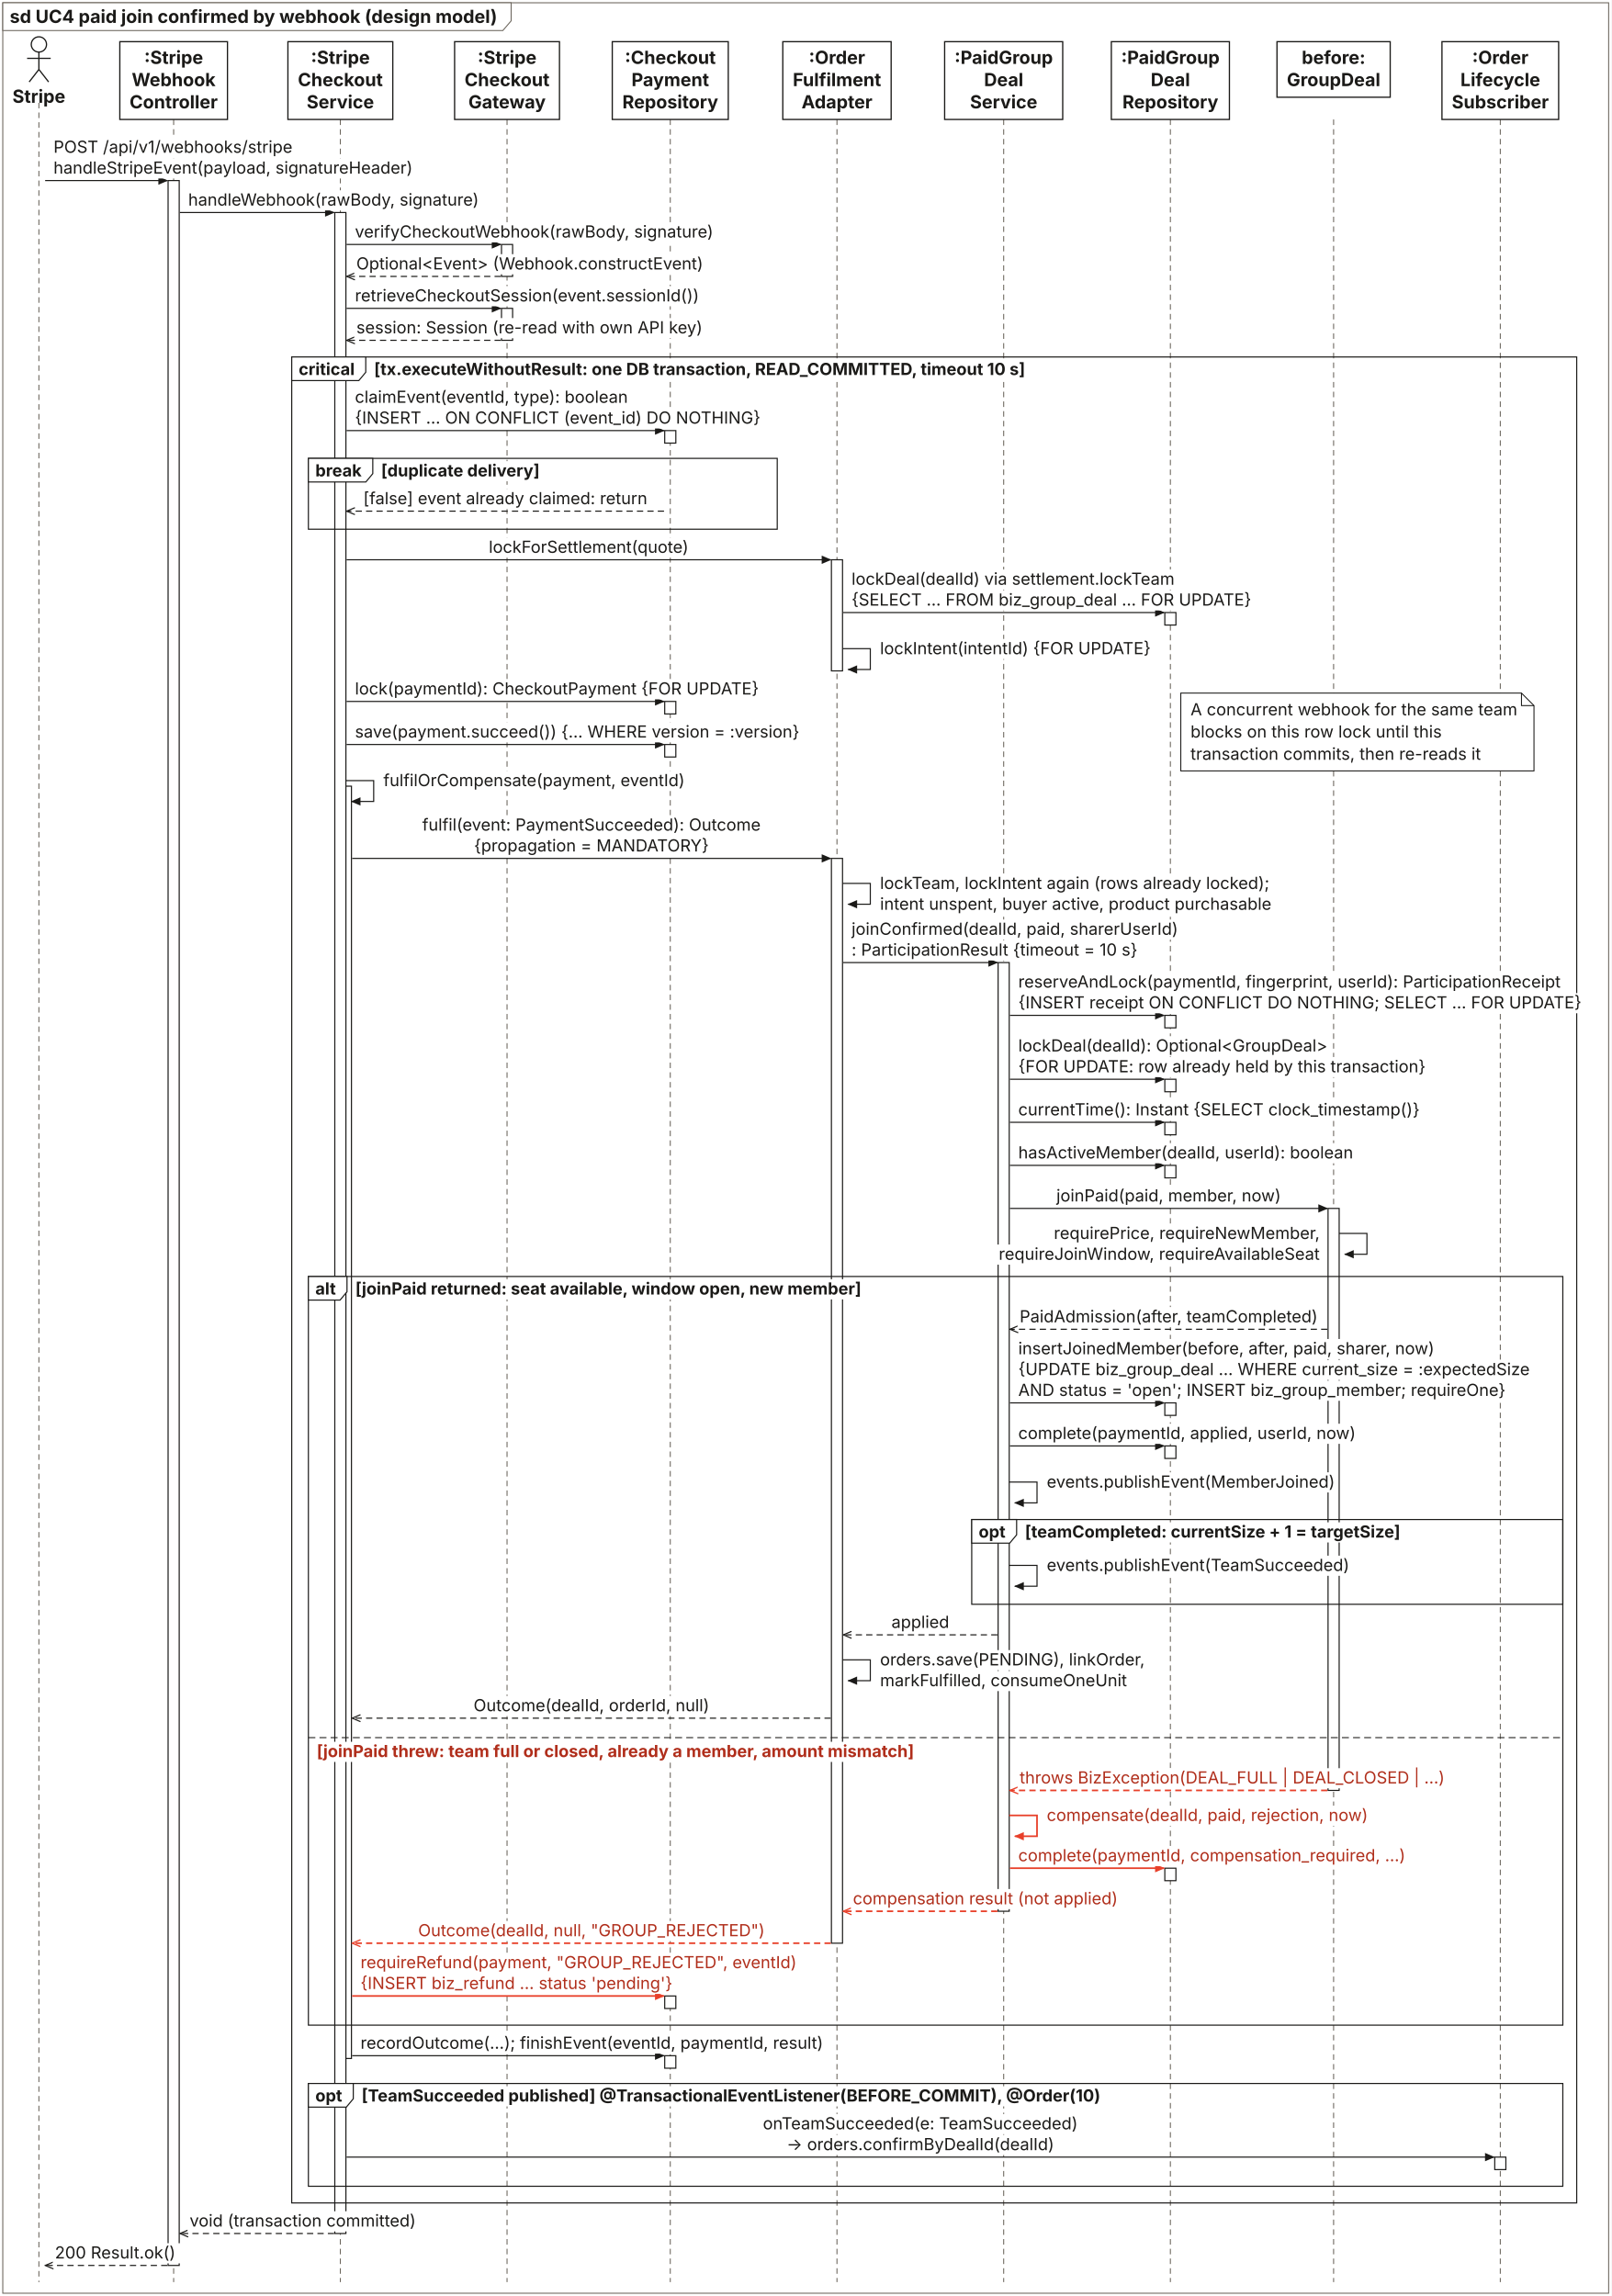
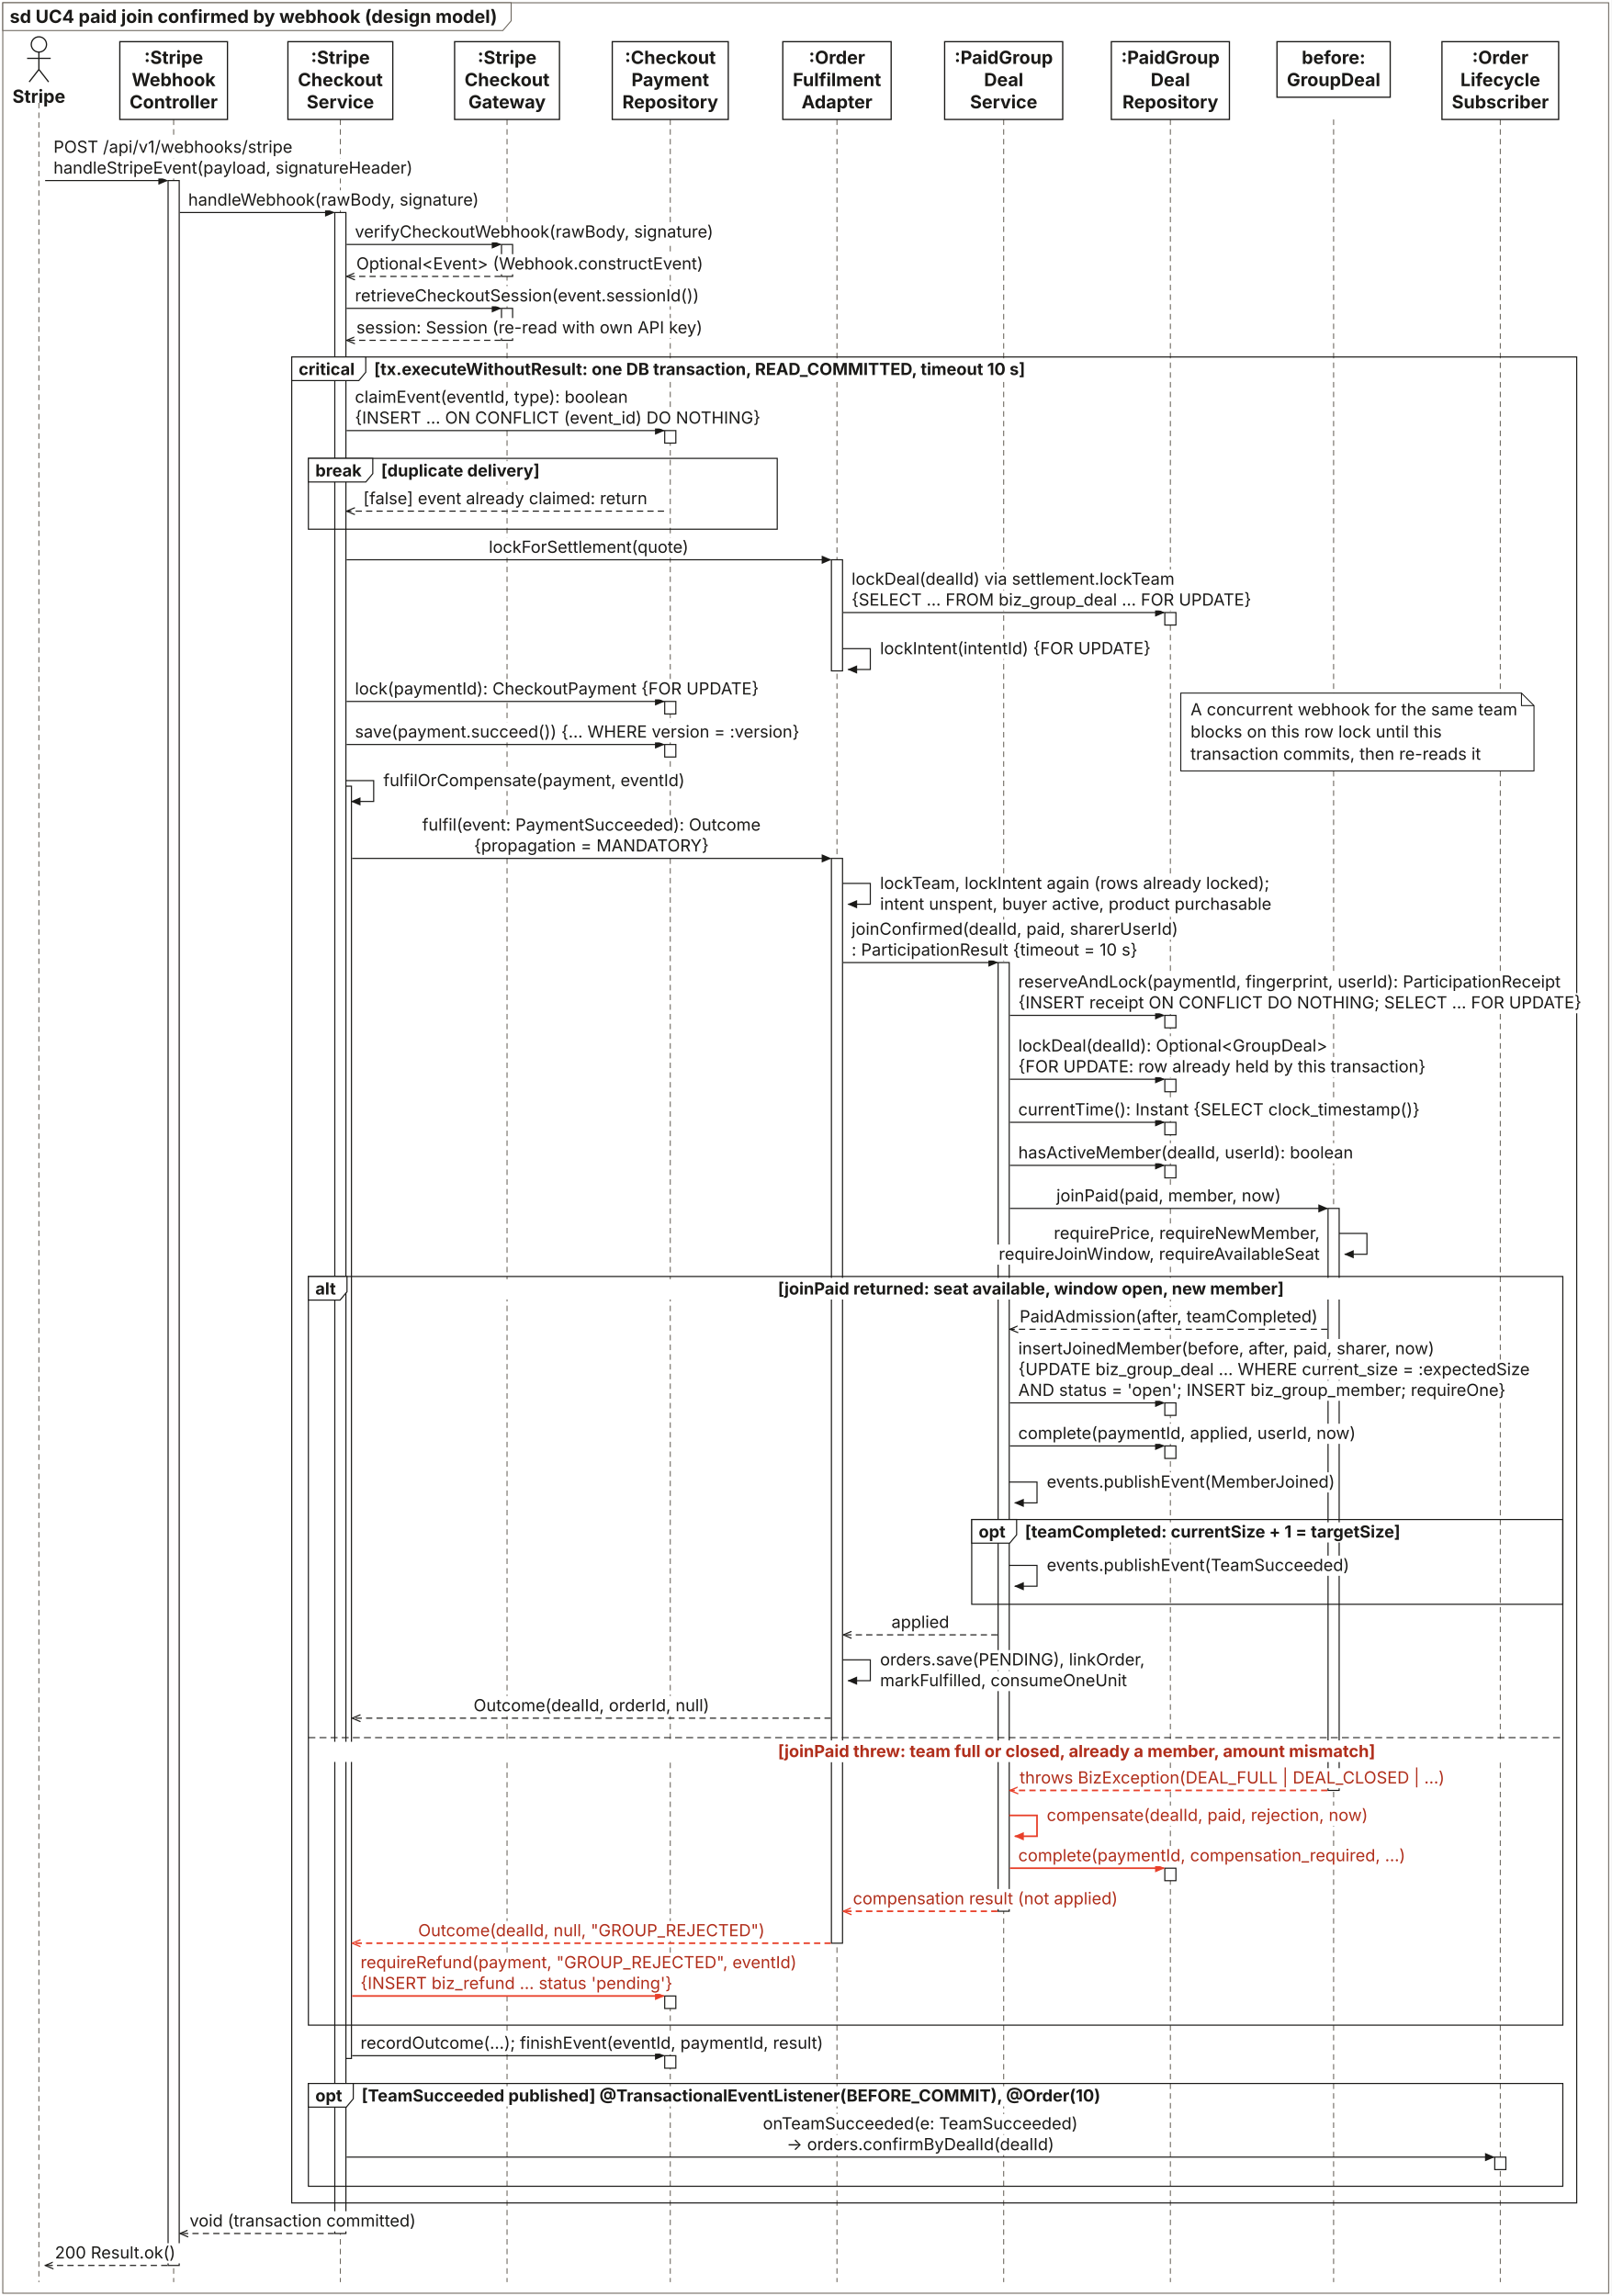
<svg xmlns="http://www.w3.org/2000/svg" width="2320" height="3306" viewBox="0 0 2320 3306" font-family="Inter, Helvetica, Arial, sans-serif">
  <defs>
    <marker id="udsFill" viewBox="0 0 14 12" refX="13" refY="6" markerWidth="14" markerHeight="12" markerUnits="userSpaceOnUse" orient="auto-start-reverse">
      <path d="M0,0 L14,6 L0,12 Z" fill="#1B1A18" />
    </marker>
    <marker id="udsFillR" viewBox="0 0 14 12" refX="13" refY="6" markerWidth="14" markerHeight="12" markerUnits="userSpaceOnUse" orient="auto-start-reverse">
      <path d="M0,0 L14,6 L0,12 Z" fill="#E8402A" />
    </marker>
    <marker id="udsOpen" viewBox="0 0 14 12" refX="13" refY="6" markerWidth="14" markerHeight="12" markerUnits="userSpaceOnUse" orient="auto-start-reverse">
      <path d="M1,1 L13,6 L1,11" fill="none" stroke="#1B1A18" stroke-width="1.6" />
    </marker>
    <marker id="udsOpenR" viewBox="0 0 14 12" refX="13" refY="6" markerWidth="14" markerHeight="12" markerUnits="userSpaceOnUse" orient="auto-start-reverse">
      <path d="M1,1 L13,6 L1,11" fill="none" stroke="#E8402A" stroke-width="1.8" />
    </marker>
    <marker id="udsTri" viewBox="0 0 20 18" refX="19" refY="9" markerWidth="20" markerHeight="18" markerUnits="userSpaceOnUse" orient="auto-start-reverse">
      <path d="M1,1 L19,9 L1,17 Z" fill="#FFFFFF" stroke="#1B1A18" stroke-width="1.6" />
    </marker>
    <marker id="udsDia" viewBox="0 0 24 14" refX="23" refY="7" markerWidth="24" markerHeight="14" markerUnits="userSpaceOnUse" orient="auto-start-reverse">
      <path d="M1,7 L12,1 L23,7 L12,13 Z" fill="#1B1A18" stroke="#1B1A18" stroke-width="1" />
    </marker>
    <marker id="udsODia" viewBox="0 0 24 14" refX="23" refY="7" markerWidth="24" markerHeight="14" markerUnits="userSpaceOnUse" orient="auto-start-reverse">
      <path d="M1,7 L12,1 L23,7 L12,13 Z" fill="#FFFFFF" stroke="#1B1A18" stroke-width="1.4" />
    </marker>
  </defs>
  <rect x="0" y="0" width="2320" height="3306" fill="#FFFFFF" stroke="none" />
  <rect x="4" y="4" width="2312" height="3298" fill="#FFFFFF" stroke="#6B655C" stroke-width="1.4" />
  <path d="M4 4 H735.9 V30 L723.9 44 H4 Z" fill="#FFFFFF" stroke="#6B655C" stroke-width="1.4" />
  <text x="14" y="33" font-size="26" font-weight="bold" fill="#1B1A18">sd UC4 paid join confirmed by webhook (design model)</text>
  <line x1="56" y1="148" x2="56" y2="3286" stroke="#6B655C" stroke-width="1.4" stroke-dasharray="8 6" />
  <line x1="250" y1="172" x2="250" y2="3286" stroke="#6B655C" stroke-width="1.4" stroke-dasharray="8 6" />
  <line x1="490" y1="172" x2="490" y2="3286" stroke="#6B655C" stroke-width="1.4" stroke-dasharray="8 6" />
  <line x1="730" y1="172" x2="730" y2="3286" stroke="#6B655C" stroke-width="1.4" stroke-dasharray="8 6" />
  <line x1="965" y1="172" x2="965" y2="3286" stroke="#6B655C" stroke-width="1.4" stroke-dasharray="8 6" />
  <line x1="1205" y1="172" x2="1205" y2="3286" stroke="#6B655C" stroke-width="1.4" stroke-dasharray="8 6" />
  <line x1="1445" y1="172" x2="1445" y2="3286" stroke="#6B655C" stroke-width="1.4" stroke-dasharray="8 6" />
  <line x1="1685" y1="172" x2="1685" y2="3286" stroke="#6B655C" stroke-width="1.4" stroke-dasharray="8 6" />
  <line x1="1920" y1="172" x2="1920" y2="3286" stroke="#6B655C" stroke-width="1.4" stroke-dasharray="8 6" />
  <line x1="2160" y1="172" x2="2160" y2="3286" stroke="#6B655C" stroke-width="1.4" stroke-dasharray="8 6" />
  <circle cx="56" cy="64" r="11" fill="#FFFFFF" stroke="#1B1A18" stroke-width="1.8" />
  <path d="M56 75 V100 M39 84 H73 M56 100 L42 118 M56 100 L70 118" fill="none" stroke="#1B1A18" stroke-width="1.8" />
  <text x="56" y="148" font-size="26" text-anchor="middle" font-weight="bold" fill="#1B1A18">Stripe</text>
  <rect x="172.5" y="60" width="155" height="112" fill="#FFFFFF" stroke="#1B1A18" stroke-width="1.8" />
  <text x="250" y="92" font-size="26" text-anchor="middle" font-weight="bold" fill="#1B1A18">:Stripe</text>
  <text x="250" y="124" font-size="26" text-anchor="middle" font-weight="bold" fill="#1B1A18">Webhook</text>
  <text x="250" y="156" font-size="26" text-anchor="middle" font-weight="bold" fill="#1B1A18">Controller</text>
  <rect x="414.5" y="60" width="151" height="112" fill="#FFFFFF" stroke="#1B1A18" stroke-width="1.8" />
  <text x="490" y="92" font-size="26" text-anchor="middle" font-weight="bold" fill="#1B1A18">:Stripe</text>
  <text x="490" y="124" font-size="26" text-anchor="middle" font-weight="bold" fill="#1B1A18">Checkout</text>
  <text x="490" y="156" font-size="26" text-anchor="middle" font-weight="bold" fill="#1B1A18">Service</text>
  <rect x="654.5" y="60" width="151" height="112" fill="#FFFFFF" stroke="#1B1A18" stroke-width="1.8" />
  <text x="730" y="92" font-size="26" text-anchor="middle" font-weight="bold" fill="#1B1A18">:Stripe</text>
  <text x="730" y="124" font-size="26" text-anchor="middle" font-weight="bold" fill="#1B1A18">Checkout</text>
  <text x="730" y="156" font-size="26" text-anchor="middle" font-weight="bold" fill="#1B1A18">Gateway</text>
  <rect x="881.5" y="60" width="167" height="112" fill="#FFFFFF" stroke="#1B1A18" stroke-width="1.8" />
  <text x="965" y="92" font-size="26" text-anchor="middle" font-weight="bold" fill="#1B1A18">:Checkout</text>
  <text x="965" y="124" font-size="26" text-anchor="middle" font-weight="bold" fill="#1B1A18">Payment</text>
  <text x="965" y="156" font-size="26" text-anchor="middle" font-weight="bold" fill="#1B1A18">Repository</text>
  <rect x="1127" y="60" width="156" height="112" fill="#FFFFFF" stroke="#1B1A18" stroke-width="1.8" />
  <text x="1205" y="92" font-size="26" text-anchor="middle" font-weight="bold" fill="#1B1A18">:Order</text>
  <text x="1205" y="124" font-size="26" text-anchor="middle" font-weight="bold" fill="#1B1A18">Fulfilment</text>
  <text x="1205" y="156" font-size="26" text-anchor="middle" font-weight="bold" fill="#1B1A18">Adapter</text>
  <rect x="1360" y="60" width="170" height="112" fill="#FFFFFF" stroke="#1B1A18" stroke-width="1.8" />
  <text x="1445" y="92" font-size="26" text-anchor="middle" font-weight="bold" fill="#1B1A18">:PaidGroup</text>
  <text x="1445" y="124" font-size="26" text-anchor="middle" font-weight="bold" fill="#1B1A18">Deal</text>
  <text x="1445" y="156" font-size="26" text-anchor="middle" font-weight="bold" fill="#1B1A18">Service</text>
  <rect x="1600" y="60" width="170" height="112" fill="#FFFFFF" stroke="#1B1A18" stroke-width="1.8" />
  <text x="1685" y="92" font-size="26" text-anchor="middle" font-weight="bold" fill="#1B1A18">:PaidGroup</text>
  <text x="1685" y="124" font-size="26" text-anchor="middle" font-weight="bold" fill="#1B1A18">Deal</text>
  <text x="1685" y="156" font-size="26" text-anchor="middle" font-weight="bold" fill="#1B1A18">Repository</text>
  <rect x="1838.5" y="60" width="163" height="80" fill="#FFFFFF" stroke="#1B1A18" stroke-width="1.8" />
  <text x="1920" y="92" font-size="26" text-anchor="middle" font-weight="bold" fill="#1B1A18">before:</text>
  <text x="1920" y="124" font-size="26" text-anchor="middle" font-weight="bold" fill="#1B1A18">GroupDeal</text>
  <rect x="2076" y="60" width="168" height="112" fill="#FFFFFF" stroke="#1B1A18" stroke-width="1.8" />
  <text x="2160" y="92" font-size="26" text-anchor="middle" font-weight="bold" fill="#1B1A18">:Order</text>
  <text x="2160" y="124" font-size="26" text-anchor="middle" font-weight="bold" fill="#1B1A18">Lifecycle</text>
  <text x="2160" y="156" font-size="26" text-anchor="middle" font-weight="bold" fill="#1B1A18">Subscriber</text>
  <rect x="722" y="352" width="16" height="46" fill="#FFFFFF" stroke="#1B1A18" stroke-width="1.6" />
  <rect x="722" y="444" width="16" height="46" fill="#FFFFFF" stroke="#1B1A18" stroke-width="1.6" />
  <rect x="957" y="620" width="16" height="18" fill="#FFFFFF" stroke="#1B1A18" stroke-width="1.6" />
  <rect x="1677" y="882" width="16" height="18" fill="#FFFFFF" stroke="#1B1A18" stroke-width="1.6" />
  <rect x="1197" y="806" width="16" height="160" fill="#FFFFFF" stroke="#1B1A18" stroke-width="1.6" />
  <rect x="957" y="1010" width="16" height="18" fill="#FFFFFF" stroke="#1B1A18" stroke-width="1.6" />
  <rect x="957" y="1072" width="16" height="18" fill="#FFFFFF" stroke="#1B1A18" stroke-width="1.6" />
  <rect x="1677" y="1462" width="16" height="18" fill="#FFFFFF" stroke="#1B1A18" stroke-width="1.6" />
  <rect x="1677" y="1554" width="16" height="18" fill="#FFFFFF" stroke="#1B1A18" stroke-width="1.6" />
  <rect x="1677" y="1616" width="16" height="18" fill="#FFFFFF" stroke="#1B1A18" stroke-width="1.6" />
  <rect x="1677" y="1678" width="16" height="18" fill="#FFFFFF" stroke="#1B1A18" stroke-width="1.6" />
  <rect x="1677" y="2020" width="16" height="18" fill="#FFFFFF" stroke="#1B1A18" stroke-width="1.6" />
  <rect x="1677" y="2082" width="16" height="18" fill="#FFFFFF" stroke="#1B1A18" stroke-width="1.6" />
  <rect x="1912" y="1740" width="16" height="838" fill="#FFFFFF" stroke="#1B1A18" stroke-width="1.6" />
  <rect x="1677" y="2690" width="16" height="18" fill="#FFFFFF" stroke="#1B1A18" stroke-width="1.6" />
  <rect x="1437" y="1386" width="16" height="1366" fill="#FFFFFF" stroke="#1B1A18" stroke-width="1.6" />
  <rect x="1197" y="1236" width="16" height="1562" fill="#FFFFFF" stroke="#1B1A18" stroke-width="1.6" />
  <rect x="957" y="2874" width="16" height="18" fill="#FFFFFF" stroke="#1B1A18" stroke-width="1.6" />
  <rect x="957" y="2960" width="16" height="18" fill="#FFFFFF" stroke="#1B1A18" stroke-width="1.6" />
  <rect x="490" y="1132" width="16" height="1832" fill="#FFFFFF" stroke="#1B1A18" stroke-width="1.6" />
  <rect x="2152" y="3106" width="16" height="18" fill="#FFFFFF" stroke="#1B1A18" stroke-width="1.6" />
  <rect x="482" y="306" width="16" height="2910" fill="#FFFFFF" stroke="#1B1A18" stroke-width="1.6" />
  <rect x="242" y="260" width="16" height="3002" fill="#FFFFFF" stroke="#1B1A18" stroke-width="1.6" />
  <rect x="420" y="514" width="1850" height="2658" fill="none" stroke="#1B1A18" stroke-width="1.6" />
  <path d="M420 514 H526.59 V536 L516.59 548 H420 Z" fill="#FFFFFF" stroke="#1B1A18" stroke-width="1.6" />
  <text x="430" y="540" font-size="24" font-weight="bold" fill="#1B1A18">critical</text>
  <rect x="535.6" y="518" width="944.8" height="29" fill="#FFFFFF" stroke="none" />
  <text x="538.6" y="540" font-size="24" font-weight="bold" fill="#1B1A18">[tx.executeWithoutResult: one DB transaction, READ_COMMITTED, timeout 10 s]</text>
  <rect x="444" y="1838" width="1806" height="1078" fill="none" stroke="#1B1A18" stroke-width="1.6" />
  <path d="M444 1838 H499.578 V1860 L489.578 1872 H444 Z" fill="#FFFFFF" stroke="#1B1A18" stroke-width="1.6" />
  <text x="454" y="1864" font-size="24" font-weight="bold" fill="#1B1A18">alt</text>
  <rect x="508.6" y="1842" width="735.9" height="29" fill="#FFFFFF" stroke="none" />
-   <text x="511.6" y="1864" font-size="24" font-weight="bold" fill="#1B1A18">[joinPaid returned: seat available, window open, new member]</text>
+   <rect x="1114" y="1840" width="876" height="31.2" fill="#FFFFFF" />
+   <text x="1120" y="1864" font-size="24" font-weight="bold" fill="#1B1A18">[joinPaid returned: seat available, window open, new member]</text>
  <line x1="444" y1="2502" x2="2250" y2="2502" stroke="#1B1A18" stroke-width="1.4" stroke-dasharray="10 6" />
  <rect x="453" y="2508" width="867.4" height="29" fill="#FFFFFF" stroke="none" />
-   <text x="456" y="2530" font-size="24" font-weight="bold" fill="#B02E1B">[joinPaid threw: team full or closed, already a member, amount mismatch]</text>
+   <rect x="1114" y="2506" width="1048.8" height="31.2" fill="#FFFFFF" />
+   <text x="1120" y="2530" font-size="24" font-weight="bold" fill="#B02E1B">[joinPaid threw: team full or closed, already a member, amount mismatch]</text>
  <rect x="444" y="660" width="675" height="102" fill="none" stroke="#1B1A18" stroke-width="1.6" />
  <path d="M444 660 H536.703 V682 L526.703 694 H444 Z" fill="#FFFFFF" stroke="#1B1A18" stroke-width="1.6" />
  <text x="454" y="686" font-size="24" font-weight="bold" fill="#1B1A18">break</text>
  <rect x="545.7" y="664" width="234.3" height="29" fill="#FFFFFF" stroke="none" />
  <text x="548.7" y="686" font-size="24" font-weight="bold" fill="#1B1A18">[duplicate delivery]</text>
  <rect x="1399" y="2188" width="851" height="122" fill="none" stroke="#1B1A18" stroke-width="1.6" />
  <path d="M1399 2188 H1463.637 V2210 L1453.637 2222 H1399 Z" fill="#FFFFFF" stroke="#1B1A18" stroke-width="1.6" />
  <text x="1409" y="2214" font-size="24" font-weight="bold" fill="#1B1A18">opt</text>
  <rect x="1472.6" y="2192" width="546.4" height="29" fill="#FFFFFF" stroke="none" />
  <text x="1475.6" y="2214" font-size="24" font-weight="bold" fill="#1B1A18">[teamCompleted: currentSize + 1 = targetSize]</text>
  <rect x="444" y="3000" width="1806" height="148" fill="none" stroke="#1B1A18" stroke-width="1.6" />
  <path d="M444 3000 H508.637 V3022 L498.637 3034 H444 Z" fill="#FFFFFF" stroke="#1B1A18" stroke-width="1.6" />
  <text x="454" y="3026" font-size="24" font-weight="bold" fill="#1B1A18">opt</text>
  <rect x="517.6" y="3004" width="1076.1" height="29" fill="#FFFFFF" stroke="none" />
  <text x="520.6" y="3026" font-size="24" font-weight="bold" fill="#1B1A18">[TeamSucceeded published]  @TransactionalEventListener(BEFORE_COMMIT), @Order(10)</text>
  <line x1="65" y1="260" x2="241" y2="260" stroke="#1B1A18" stroke-width="1.6" marker-end="url(#udsFill)" />
  <rect x="74" y="198" width="350" height="29" fill="#FFFFFF" stroke="none" />
  <text x="77" y="220" font-size="24" fill="#1B1A18">POST /api/v1/webhooks/stripe</text>
  <rect x="74" y="228" width="523.1" height="29" fill="#FFFFFF" stroke="none" />
  <text x="77" y="250" font-size="24" fill="#1B1A18">handleStripeEvent(payload, signatureHeader)</text>
  <line x1="259" y1="306" x2="481" y2="306" stroke="#1B1A18" stroke-width="1.6" marker-end="url(#udsFill)" />
  <rect x="268" y="274" width="424.3" height="29" fill="#FFFFFF" stroke="none" />
  <text x="271" y="296" font-size="24" fill="#1B1A18">handleWebhook(rawBody, signature)</text>
  <line x1="499" y1="352" x2="721" y2="352" stroke="#1B1A18" stroke-width="1.6" marker-end="url(#udsFill)" />
  <rect x="508" y="320" width="521.9" height="29" fill="#FFFFFF" stroke="none" />
  <text x="511" y="342" font-size="24" fill="#1B1A18">verifyCheckoutWebhook(rawBody, signature)</text>
  <line x1="721" y1="398" x2="499" y2="398" stroke="#1B1A18" stroke-width="1.6" stroke-dasharray="9 6" marker-end="url(#udsOpen)" />
  <rect x="510" y="366" width="512" height="29" fill="#FFFFFF" stroke="none" />
  <text x="513" y="388" font-size="24" fill="#1B1A18">Optional&lt;Event&gt;  (Webhook.constructEvent)</text>
  <line x1="499" y1="444" x2="721" y2="444" stroke="#1B1A18" stroke-width="1.6" marker-end="url(#udsFill)" />
  <rect x="508" y="412" width="501.4" height="29" fill="#FFFFFF" stroke="none" />
  <text x="511" y="434" font-size="24" fill="#1B1A18">retrieveCheckoutSession(event.sessionId())</text>
  <line x1="721" y1="490" x2="499" y2="490" stroke="#1B1A18" stroke-width="1.6" stroke-dasharray="9 6" marker-end="url(#udsOpen)" />
  <rect x="510" y="458" width="511.1" height="29" fill="#FFFFFF" stroke="none" />
  <text x="513" y="480" font-size="24" fill="#1B1A18">session: Session  (re-read with own API key)</text>
  <line x1="499" y1="620" x2="956" y2="620" stroke="#1B1A18" stroke-width="1.6" marker-end="url(#udsFill)" />
  <rect x="508" y="558" width="399" height="29" fill="#FFFFFF" stroke="none" />
  <text x="511" y="580" font-size="24" fill="#1B1A18">claimEvent(eventId, type): boolean</text>
  <rect x="508" y="588" width="589.8" height="29" fill="#FFFFFF" stroke="none" />
  <text x="511" y="610" font-size="24" fill="#1B1A18">{INSERT … ON CONFLICT (event_id) DO NOTHING}</text>
  <line x1="956" y1="736" x2="499" y2="736" stroke="#1B1A18" stroke-width="1.6" stroke-dasharray="9 6" marker-end="url(#udsOpen)" />
  <rect x="520.1" y="704" width="414.9" height="29" fill="#FFFFFF" stroke="none" />
  <text x="727.5" y="726" font-size="24" text-anchor="middle" fill="#1B1A18">[false] event already claimed: return</text>
  <line x1="499" y1="806" x2="1196" y2="806" stroke="#1B1A18" stroke-width="1.6" marker-end="url(#udsFill)" />
  <rect x="700.7" y="774" width="293.5" height="29" fill="#FFFFFF" stroke="none" />
  <text x="847.5" y="796" font-size="24" text-anchor="middle" fill="#1B1A18">lockForSettlement(quote)</text>
  <line x1="1214" y1="882" x2="1676" y2="882" stroke="#1B1A18" stroke-width="1.6" marker-end="url(#udsFill)" />
  <rect x="1223" y="820" width="477.7" height="29" fill="#FFFFFF" stroke="none" />
  <text x="1226" y="842" font-size="24" fill="#1B1A18">lockDeal(dealId)  via settlement.lockTeam</text>
  <rect x="1223" y="850" width="581.5" height="29" fill="#FFFFFF" stroke="none" />
  <text x="1226" y="872" font-size="24" fill="#1B1A18">{SELECT … FROM biz_group_deal … FOR UPDATE}</text>
  <path d="M1213 934 H1253 V964 H1221" fill="none" stroke="#1B1A18" stroke-width="1.6" marker-end="url(#udsFill)" />
  <rect x="1264" y="920" width="402.4" height="29" fill="#FFFFFF" stroke="none" />
  <text x="1267" y="942" font-size="24" fill="#1B1A18">lockIntent(intentId)  {FOR UPDATE}</text>
  <path d="M1700 998 H2190.496 L2208.496 1016 V1110 H1700 Z" fill="#FFFFFF" stroke="#1B1A18" stroke-width="1.4" />
  <path d="M2190.496 998 V1016 H2208.496" fill="none" stroke="#1B1A18" stroke-width="1.4" />
  <text x="1714" y="1030" font-size="24" fill="#1B1A18">A concurrent webhook for the same team</text>
  <text x="1714" y="1062" font-size="24" fill="#1B1A18">blocks on this row lock until this</text>
  <text x="1714" y="1094" font-size="24" fill="#1B1A18">transaction commits, then re-reads it</text>
  <line x1="499" y1="1010" x2="956" y2="1010" stroke="#1B1A18" stroke-width="1.6" marker-end="url(#udsFill)" />
  <rect x="508" y="978" width="594.3" height="29" fill="#FFFFFF" stroke="none" />
  <text x="511" y="1000" font-size="24" fill="#1B1A18">lock(paymentId): CheckoutPayment  {FOR UPDATE}</text>
  <line x1="499" y1="1072" x2="956" y2="1072" stroke="#1B1A18" stroke-width="1.6" marker-end="url(#udsFill)" />
  <rect x="508" y="1040" width="652.8" height="29" fill="#FFFFFF" stroke="none" />
  <text x="511" y="1062" font-size="24" fill="#1B1A18">save(payment.succeed())  {… WHERE version = :version}</text>
  <path d="M498 1124 H538 V1154 H506" fill="none" stroke="#1B1A18" stroke-width="1.6" marker-end="url(#udsFill)" />
  <rect x="549" y="1110" width="439.8" height="29" fill="#FFFFFF" stroke="none" />
  <text x="552" y="1132" font-size="24" fill="#1B1A18">fulfilOrCompensate(payment, eventId)</text>
  <line x1="507" y1="1236" x2="1196" y2="1236" stroke="#1B1A18" stroke-width="1.6" marker-end="url(#udsFill)" />
  <rect x="604.9" y="1174" width="493.2" height="29" fill="#FFFFFF" stroke="none" />
  <text x="851.5" y="1196" font-size="24" text-anchor="middle" fill="#1B1A18">fulfil(event: PaymentSucceeded): Outcome</text>
  <rect x="679.5" y="1204" width="344" height="29" fill="#FFFFFF" stroke="none" />
  <text x="851.5" y="1226" font-size="24" text-anchor="middle" fill="#1B1A18">{propagation = MANDATORY}</text>
  <path d="M1213 1272 H1253 V1302 H1221" fill="none" stroke="#1B1A18" stroke-width="1.6" marker-end="url(#udsFill)" />
  <rect x="1264" y="1258" width="566.6" height="29" fill="#FFFFFF" stroke="none" />
  <text x="1267" y="1280" font-size="24" fill="#1B1A18">lockTeam, lockIntent again (rows already locked);</text>
  <rect x="1264" y="1288" width="569.5" height="29" fill="#FFFFFF" stroke="none" />
  <text x="1267" y="1310" font-size="24" fill="#1B1A18">intent unspent, buyer active, product purchasable</text>
  <line x1="1214" y1="1386" x2="1436" y2="1386" stroke="#1B1A18" stroke-width="1.6" marker-end="url(#udsFill)" />
  <rect x="1223" y="1324" width="476" height="29" fill="#FFFFFF" stroke="none" />
  <text x="1226" y="1346" font-size="24" fill="#1B1A18">joinConfirmed(dealId, paid, sharerUserId)</text>
  <rect x="1223" y="1354" width="424.4" height="29" fill="#FFFFFF" stroke="none" />
  <text x="1226" y="1376" font-size="24" fill="#1B1A18">: ParticipationResult  {timeout = 10 s}</text>
  <line x1="1454" y1="1462" x2="1676" y2="1462" stroke="#1B1A18" stroke-width="1.6" marker-end="url(#udsFill)" />
  <rect x="1463" y="1400" width="786.8" height="29" fill="#FFFFFF" stroke="none" />
  <text x="1466" y="1422" font-size="24" fill="#1B1A18">reserveAndLock(paymentId, fingerprint, userId): ParticipationReceipt</text>
  <rect x="1463" y="1430" width="816.9" height="29" fill="#FFFFFF" stroke="none" />
  <text x="1466" y="1452" font-size="24" fill="#1B1A18">{INSERT receipt ON CONFLICT DO NOTHING; SELECT … FOR UPDATE}</text>
  <line x1="1454" y1="1554" x2="1676" y2="1554" stroke="#1B1A18" stroke-width="1.6" marker-end="url(#udsFill)" />
  <rect x="1463" y="1492" width="451.2" height="29" fill="#FFFFFF" stroke="none" />
  <text x="1466" y="1514" font-size="24" fill="#1B1A18">lockDeal(dealId): Optional&lt;GroupDeal&gt;</text>
  <rect x="1463" y="1522" width="592.4" height="29" fill="#FFFFFF" stroke="none" />
  <text x="1466" y="1544" font-size="24" fill="#1B1A18">{FOR UPDATE: row already held by this transaction}</text>
  <line x1="1454" y1="1616" x2="1676" y2="1616" stroke="#1B1A18" stroke-width="1.6" marker-end="url(#udsFill)" />
  <rect x="1463" y="1584" width="590.7" height="29" fill="#FFFFFF" stroke="none" />
  <text x="1466" y="1606" font-size="24" fill="#1B1A18">currentTime(): Instant  {SELECT clock_timestamp()}</text>
  <line x1="1454" y1="1678" x2="1676" y2="1678" stroke="#1B1A18" stroke-width="1.6" marker-end="url(#udsFill)" />
  <rect x="1463" y="1646" width="488.2" height="29" fill="#FFFFFF" stroke="none" />
  <text x="1466" y="1668" font-size="24" fill="#1B1A18">hasActiveMember(dealId, userId): boolean</text>
  <line x1="1454" y1="1740" x2="1911" y2="1740" stroke="#1B1A18" stroke-width="1.6" marker-end="url(#udsFill)" />
  <rect x="1517.9" y="1708" width="329.3" height="29" fill="#FFFFFF" stroke="none" />
  <text x="1682.5" y="1730" font-size="24" text-anchor="middle" fill="#1B1A18">joinPaid(paid, member, now)</text>
  <path d="M1928 1776 H1968 V1806 H1936" fill="none" stroke="#1B1A18" stroke-width="1.6" marker-end="url(#udsFill)" />
  <rect x="1514.2" y="1762" width="388.8" height="29" fill="#FFFFFF" stroke="none" />
  <text x="1900" y="1784" font-size="24" text-anchor="end" fill="#1B1A18">requirePrice, requireNewMember,</text>
  <rect x="1434.9" y="1792" width="468.1" height="29" fill="#FFFFFF" stroke="none" />
  <text x="1900" y="1814" font-size="24" text-anchor="end" fill="#1B1A18">requireJoinWindow, requireAvailableSeat</text>
  <line x1="1911" y1="1914" x2="1454" y2="1914" stroke="#1B1A18" stroke-width="1.6" stroke-dasharray="9 6" marker-end="url(#udsOpen)" />
  <rect x="1465" y="1882" width="435.1" height="29" fill="#FFFFFF" stroke="none" />
  <text x="1468" y="1904" font-size="24" fill="#1B1A18">PaidAdmission(after, teamCompleted)</text>
  <line x1="1454" y1="2020" x2="1676" y2="2020" stroke="#1B1A18" stroke-width="1.6" marker-end="url(#udsFill)" />
  <rect x="1463" y="1928" width="605" height="29" fill="#FFFFFF" stroke="none" />
  <text x="1466" y="1950" font-size="24" fill="#1B1A18">insertJoinedMember(before, after, paid, sharer, now)</text>
  <rect x="1463" y="1958" width="742.3" height="29" fill="#FFFFFF" stroke="none" />
  <text x="1466" y="1980" font-size="24" fill="#1B1A18">{UPDATE biz_group_deal … WHERE current_size = :expectedSize</text>
  <rect x="1463" y="1988" width="707.5" height="29" fill="#FFFFFF" stroke="none" />
  <text x="1466" y="2010" font-size="24" fill="#1B1A18">AND status = 'open'; INSERT biz_group_member; requireOne}</text>
  <line x1="1454" y1="2082" x2="1676" y2="2082" stroke="#1B1A18" stroke-width="1.6" marker-end="url(#udsFill)" />
  <rect x="1463" y="2050" width="491.8" height="29" fill="#FFFFFF" stroke="none" />
  <text x="1466" y="2072" font-size="24" fill="#1B1A18">complete(paymentId, applied, userId, now)</text>
  <path d="M1453 2134 H1493 V2164 H1461" fill="none" stroke="#1B1A18" stroke-width="1.6" marker-end="url(#udsFill)" />
  <rect x="1504" y="2120" width="420.8" height="29" fill="#FFFFFF" stroke="none" />
  <text x="1507" y="2142" font-size="24" fill="#1B1A18">events.publishEvent(MemberJoined)</text>
  <path d="M1453 2254 H1493 V2284 H1461" fill="none" stroke="#1B1A18" stroke-width="1.6" marker-end="url(#udsFill)" />
  <rect x="1504" y="2240" width="441.7" height="29" fill="#FFFFFF" stroke="none" />
  <text x="1507" y="2262" font-size="24" fill="#1B1A18">events.publishEvent(TeamSucceeded)</text>
  <line x1="1436" y1="2354" x2="1214" y2="2354" stroke="#1B1A18" stroke-width="1.6" stroke-dasharray="9 6" marker-end="url(#udsOpen)" />
  <rect x="1280.4" y="2322" width="89.2" height="29" fill="#FFFFFF" stroke="none" />
  <text x="1325" y="2344" font-size="24" text-anchor="middle" fill="#1B1A18">applied</text>
  <path d="M1213 2390 H1253 V2420 H1221" fill="none" stroke="#1B1A18" stroke-width="1.6" marker-end="url(#udsFill)" />
  <rect x="1264" y="2376" width="387" height="29" fill="#FFFFFF" stroke="none" />
  <text x="1267" y="2398" font-size="24" fill="#1B1A18">orders.save(PENDING), linkOrder,</text>
  <rect x="1264" y="2406" width="361.5" height="29" fill="#FFFFFF" stroke="none" />
  <text x="1267" y="2428" font-size="24" fill="#1B1A18">markFulfilled, consumeOneUnit</text>
  <line x1="1196" y1="2474" x2="507" y2="2474" stroke="#1B1A18" stroke-width="1.6" stroke-dasharray="9 6" marker-end="url(#udsOpen)" />
  <rect x="678.8" y="2442" width="345.5" height="29" fill="#FFFFFF" stroke="none" />
  <text x="851.5" y="2464" font-size="24" text-anchor="middle" fill="#1B1A18">Outcome(dealId, orderId, null)</text>
  <line x1="1911" y1="2578" x2="1454" y2="2578" stroke="#E8402A" stroke-width="2.4" stroke-dasharray="9 6" marker-end="url(#udsOpenR)" />
  <rect x="1465" y="2546" width="617.9" height="29" fill="#FFFFFF" stroke="none" />
  <text x="1468" y="2568" font-size="24" fill="#B02E1B">throws BizException(DEAL_FULL | DEAL_CLOSED | …)</text>
  <path d="M1453 2614 H1493 V2644 H1461" fill="none" stroke="#E8402A" stroke-width="2.4" marker-end="url(#udsFillR)" />
  <rect x="1504" y="2600" width="468.4" height="29" fill="#FFFFFF" stroke="none" />
  <text x="1507" y="2622" font-size="24" fill="#B02E1B">compensate(dealId, paid, rejection, now)</text>
  <line x1="1454" y1="2690" x2="1676" y2="2690" stroke="#E8402A" stroke-width="2.4" marker-end="url(#udsFillR)" />
  <rect x="1463" y="2658" width="563.3" height="29" fill="#FFFFFF" stroke="none" />
  <text x="1466" y="2680" font-size="24" fill="#B02E1B">complete(paymentId, compensation_required, …)</text>
  <line x1="1436" y1="2752" x2="1214" y2="2752" stroke="#E8402A" stroke-width="2.4" stroke-dasharray="9 6" marker-end="url(#udsOpenR)" />
  <rect x="1225" y="2720" width="387.2" height="29" fill="#FFFFFF" stroke="none" />
  <text x="1228" y="2742" font-size="24" fill="#B02E1B">compensation result (not applied)</text>
  <line x1="1196" y1="2798" x2="507" y2="2798" stroke="#E8402A" stroke-width="2.4" stroke-dasharray="9 6" marker-end="url(#udsOpenR)" />
  <rect x="599" y="2766" width="505" height="29" fill="#FFFFFF" stroke="none" />
  <text x="851.5" y="2788" font-size="24" text-anchor="middle" fill="#B02E1B">Outcome(dealId, null, "GROUP_REJECTED")</text>
  <line x1="507" y1="2874" x2="956" y2="2874" stroke="#E8402A" stroke-width="2.4" marker-end="url(#udsFillR)" />
  <rect x="516" y="2812" width="633.9" height="29" fill="#FFFFFF" stroke="none" />
  <text x="519" y="2834" font-size="24" fill="#B02E1B">requireRefund(payment, "GROUP_REJECTED", eventId)</text>
  <rect x="516" y="2842" width="455.1" height="29" fill="#FFFFFF" stroke="none" />
  <text x="519" y="2864" font-size="24" fill="#B02E1B">{INSERT biz_refund … status 'pending'}</text>
  <line x1="507" y1="2960" x2="956" y2="2960" stroke="#1B1A18" stroke-width="1.6" marker-end="url(#udsFill)" />
  <rect x="516" y="2928" width="672.1" height="29" fill="#FFFFFF" stroke="none" />
  <text x="519" y="2950" font-size="24" fill="#1B1A18">recordOutcome(…); finishEvent(eventId, paymentId, result)</text>
  <line x1="499" y1="3106" x2="2151" y2="3106" stroke="#1B1A18" stroke-width="1.6" marker-end="url(#udsFill)" />
  <rect x="1095.4" y="3044" width="459.3" height="29" fill="#FFFFFF" stroke="none" />
  <text x="1325" y="3066" font-size="24" text-anchor="middle" fill="#1B1A18">onTeamSucceeded(e: TeamSucceeded)</text>
  <rect x="1129.4" y="3074" width="391.3" height="29" fill="#FFFFFF" stroke="none" />
  <text x="1325" y="3096" font-size="24" text-anchor="middle" fill="#1B1A18">→ orders.confirmByDealId(dealId)</text>
  <line x1="481" y1="3216" x2="259" y2="3216" stroke="#1B1A18" stroke-width="1.6" stroke-dasharray="9 6" marker-end="url(#udsOpen)" />
  <rect x="270" y="3184" width="338.4" height="29" fill="#FFFFFF" stroke="none" />
  <text x="273" y="3206" font-size="24" fill="#1B1A18">void  (transaction committed)</text>
  <line x1="241" y1="3262" x2="65" y2="3262" stroke="#1B1A18" stroke-width="1.6" stroke-dasharray="9 6" marker-end="url(#udsOpen)" />
  <rect x="76" y="3230" width="186.4" height="29" fill="#FFFFFF" stroke="none" />
  <text x="79" y="3252" font-size="24" fill="#1B1A18">200  Result.ok()</text>
</svg>
